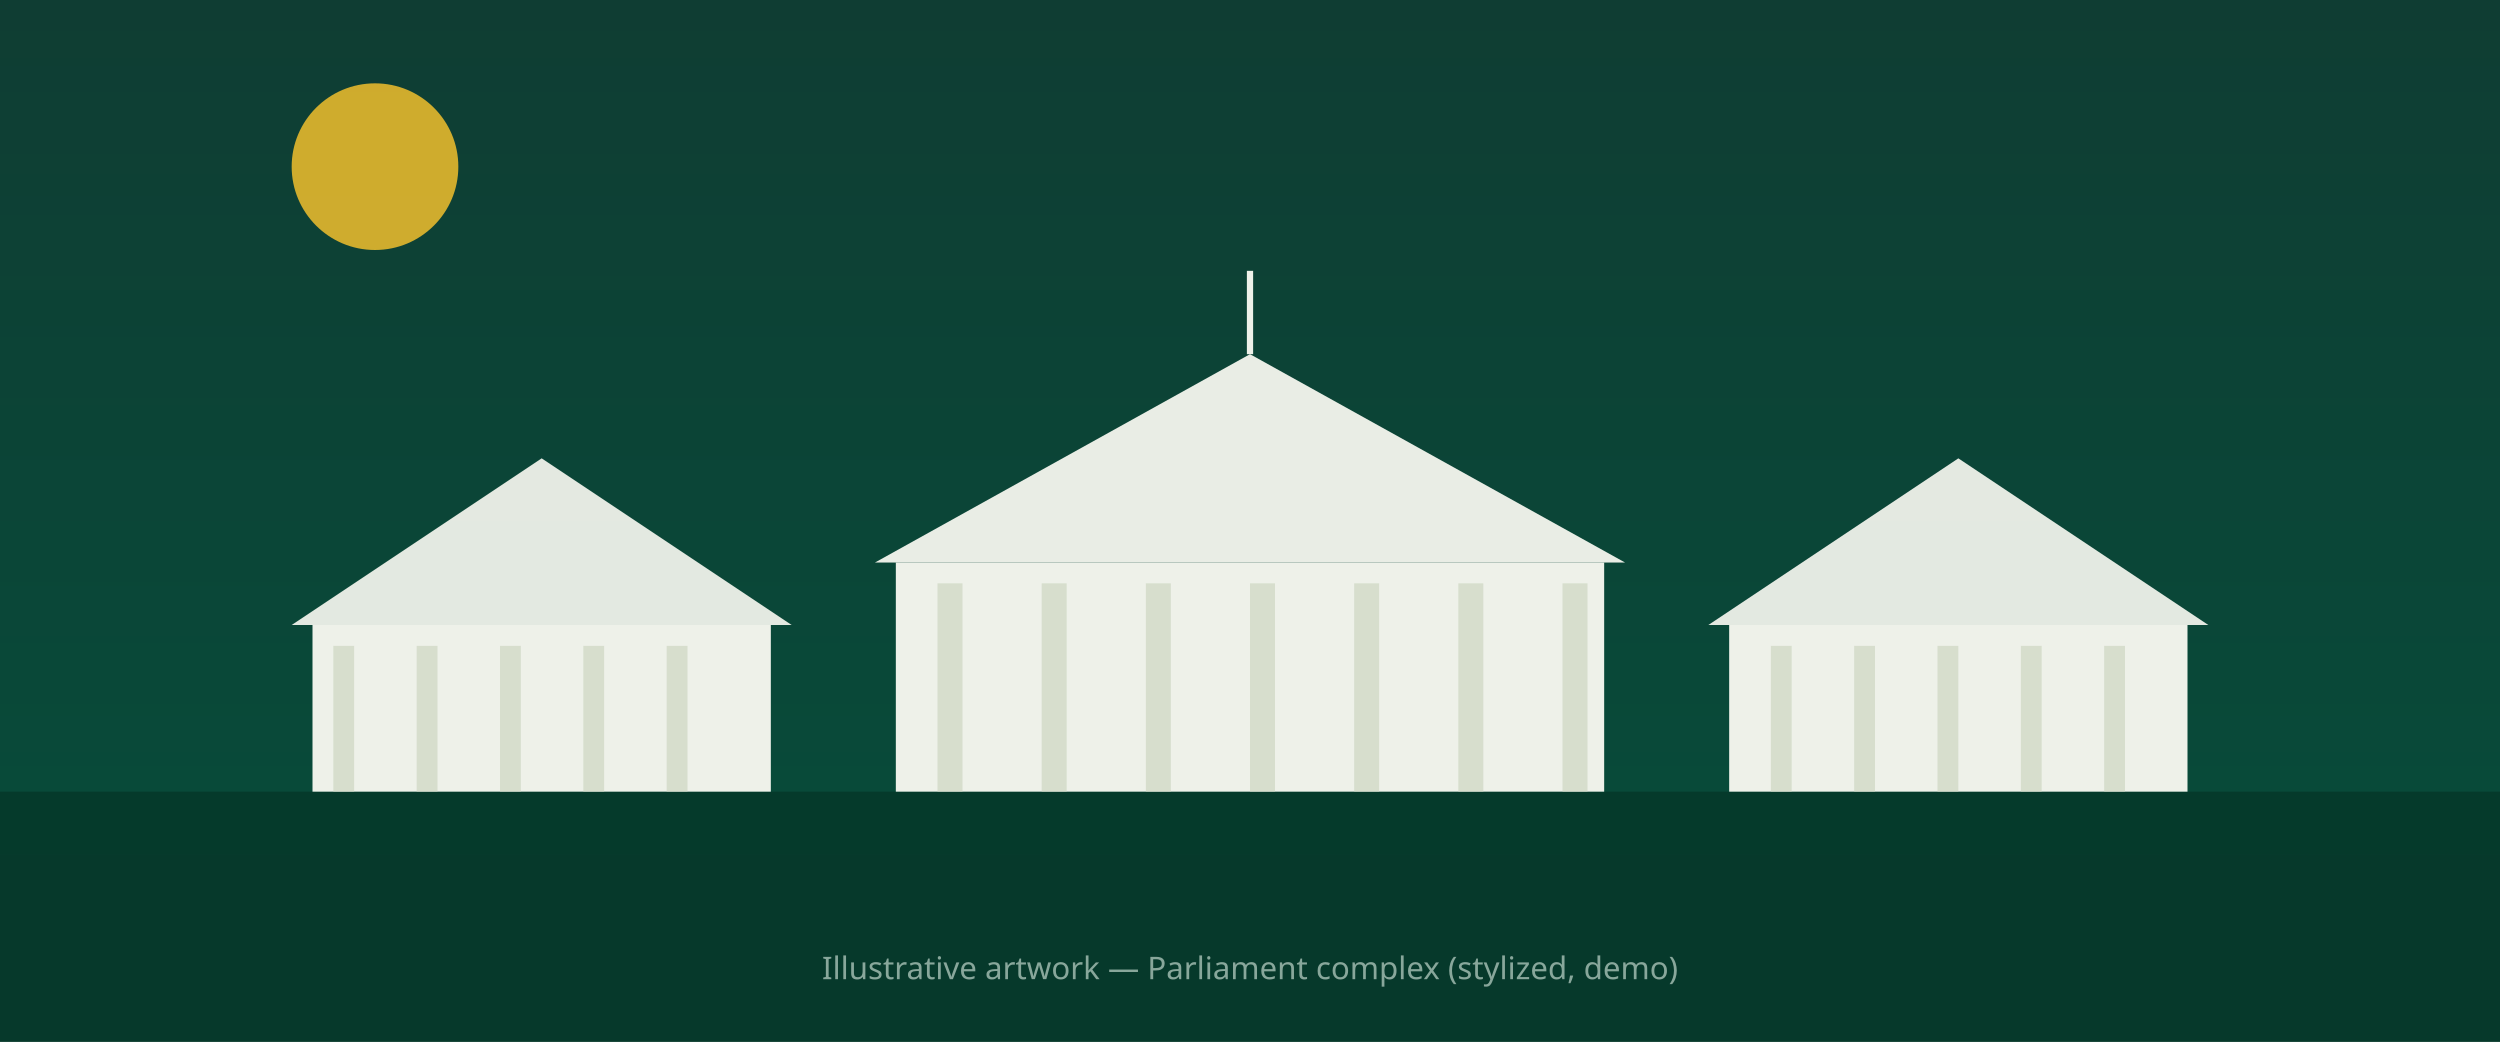
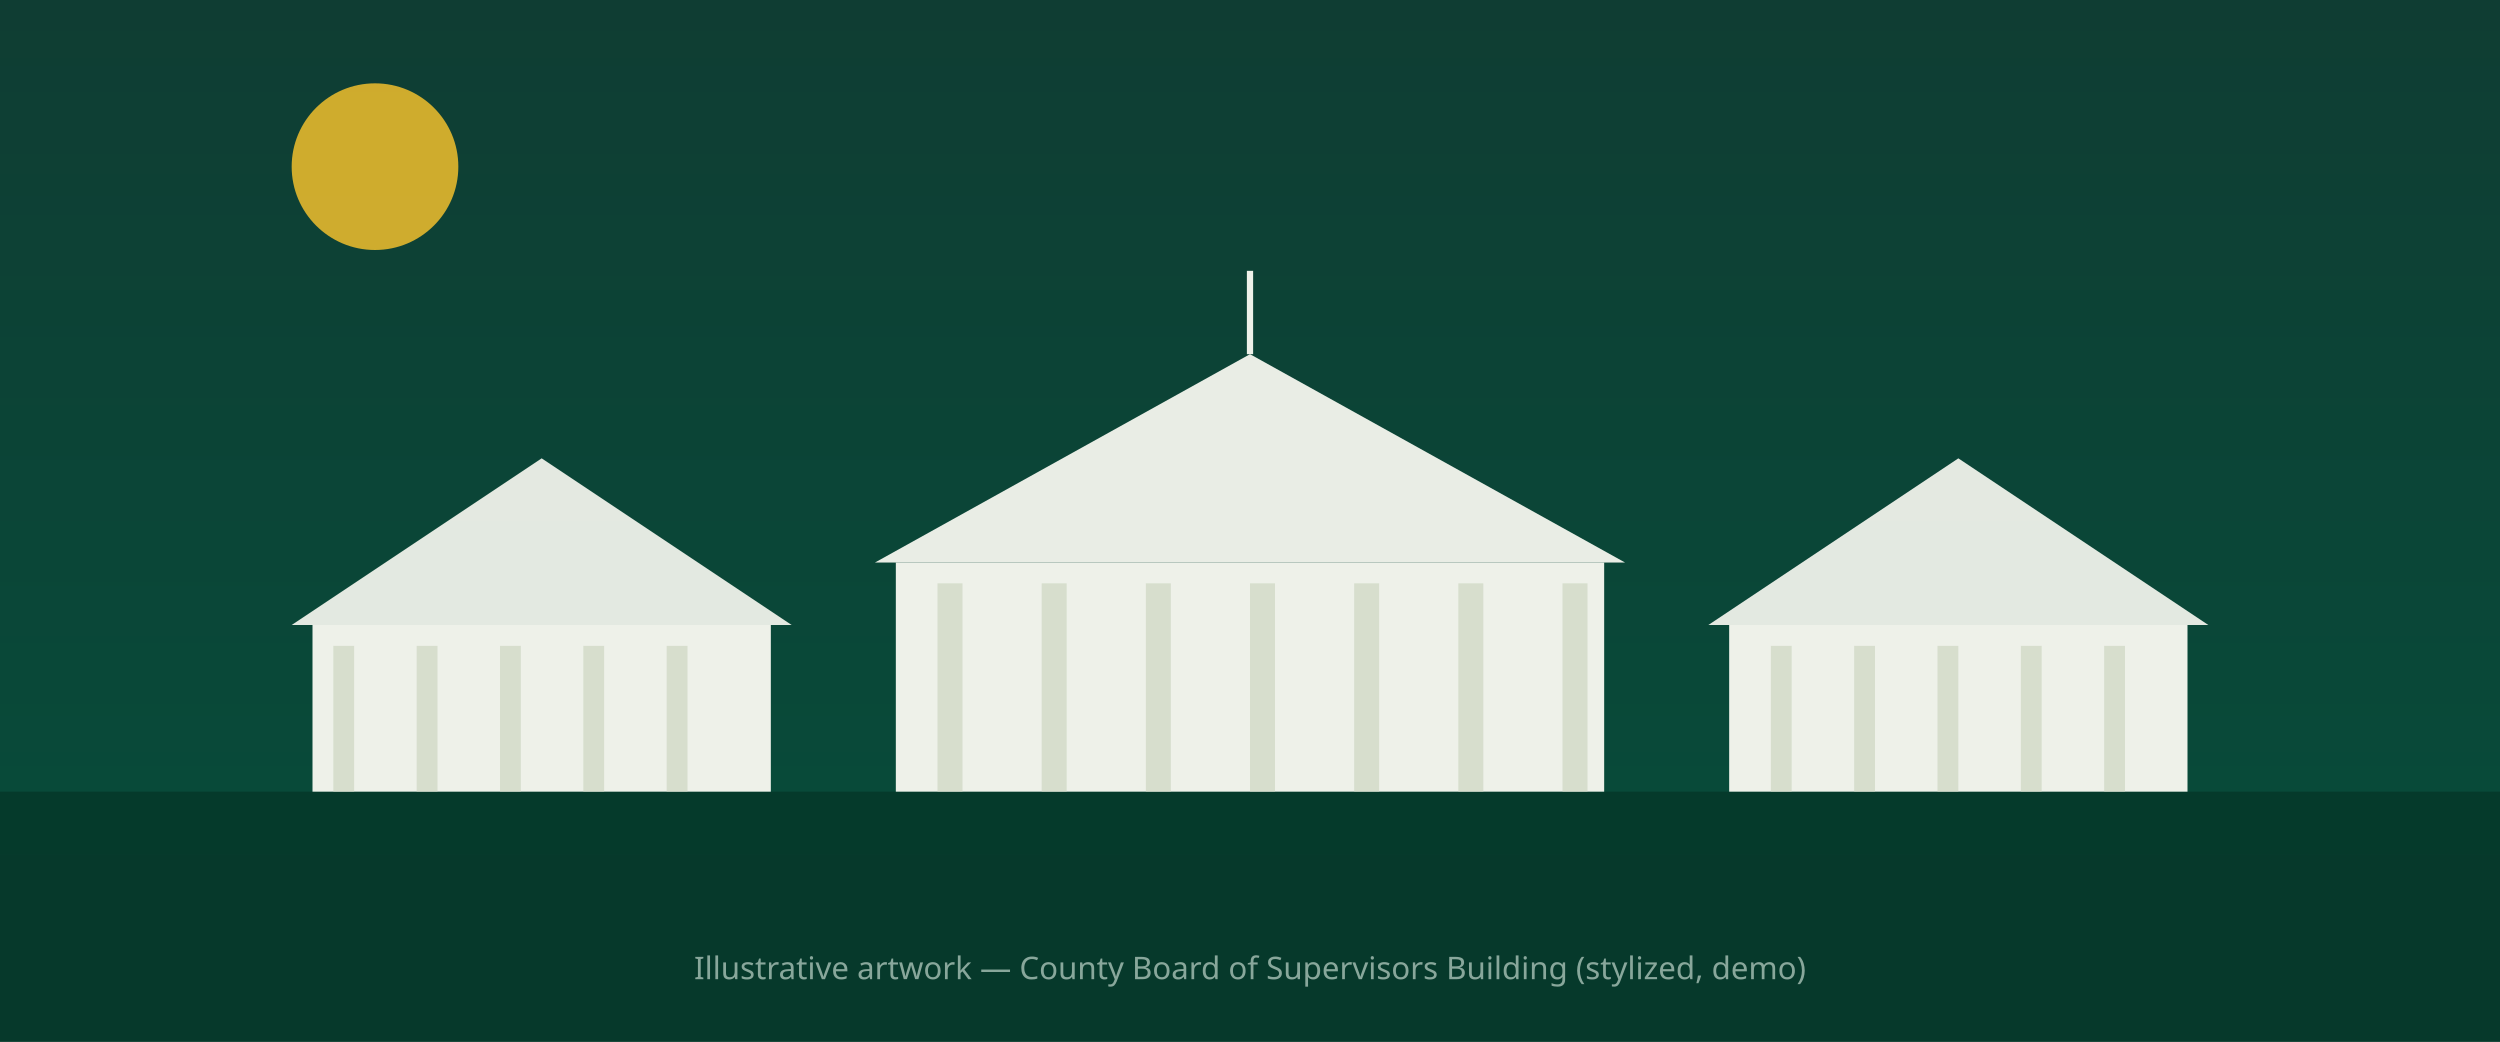
<svg xmlns="http://www.w3.org/2000/svg" viewBox="0 0 1200 500" width="1200" height="500" preserveAspectRatio="xMidYMid slice">
  <defs>
    <linearGradient id="sky-parl" x1="0" y1="0" x2="0" y2="1">
      <stop offset="0%" stop-color="#0f3d33" />
      <stop offset="100%" stop-color="#064E3B" />
    </linearGradient>
  </defs>
  <rect width="1200" height="500" fill="url(#sky-parl)" />
  <circle cx="180" cy="80" r="40" fill="#FFC72C" opacity="0.8" />
  <rect x="0" y="380" width="1200" height="30" fill="#053a2b" />
  <rect x="0" y="410" width="1200" height="90" fill="#03291e" />
  <rect x="0" y="410" width="1200" height="90" fill="#0a4a38" opacity="0.5" />
  <g fill="#eef1e9">
    <polygon points="140,300 260,220 380,300" opacity="0.95" />
    <rect x="150" y="300" width="220" height="80" />
    <polygon points="420,270 600,170 780,270" opacity="0.98" />
    <rect x="430" y="270" width="340" height="110" />
    <polygon points="820,300 940,220 1060,300" opacity="0.95" />
    <rect x="830" y="300" width="220" height="80" />
  </g>
  <g fill="#cdd6c2" opacity="0.7">
    <rect x="160" y="310" width="10" height="70" />
    <rect x="200" y="310" width="10" height="70" />
    <rect x="240" y="310" width="10" height="70" />
    <rect x="280" y="310" width="10" height="70" />
    <rect x="320" y="310" width="10" height="70" />
    <rect x="450" y="280" width="12" height="100" />
    <rect x="500" y="280" width="12" height="100" />
    <rect x="550" y="280" width="12" height="100" />
    <rect x="600" y="280" width="12" height="100" />
    <rect x="650" y="280" width="12" height="100" />
    <rect x="700" y="280" width="12" height="100" />
    <rect x="750" y="280" width="12" height="100" />
    <rect x="850" y="310" width="10" height="70" />
    <rect x="890" y="310" width="10" height="70" />
    <rect x="930" y="310" width="10" height="70" />
    <rect x="970" y="310" width="10" height="70" />
    <rect x="1010" y="310" width="10" height="70" />
  </g>
  <line x1="600" y1="170" x2="600" y2="130" stroke="#eef1e9" stroke-width="3" />
-   <text x="600" y="470" text-anchor="middle" font-family="sans-serif" font-size="15" fill="#dff0e6" opacity="0.6">Illustrative artwork — Parliament complex (stylized, demo)</text>
+   <text x="600" y="470" text-anchor="middle" font-family="sans-serif" font-size="15" fill="#dff0e6" opacity="0.6">Illustrative artwork — County Board of Supervisors Building (stylized, demo)</text>
</svg>
